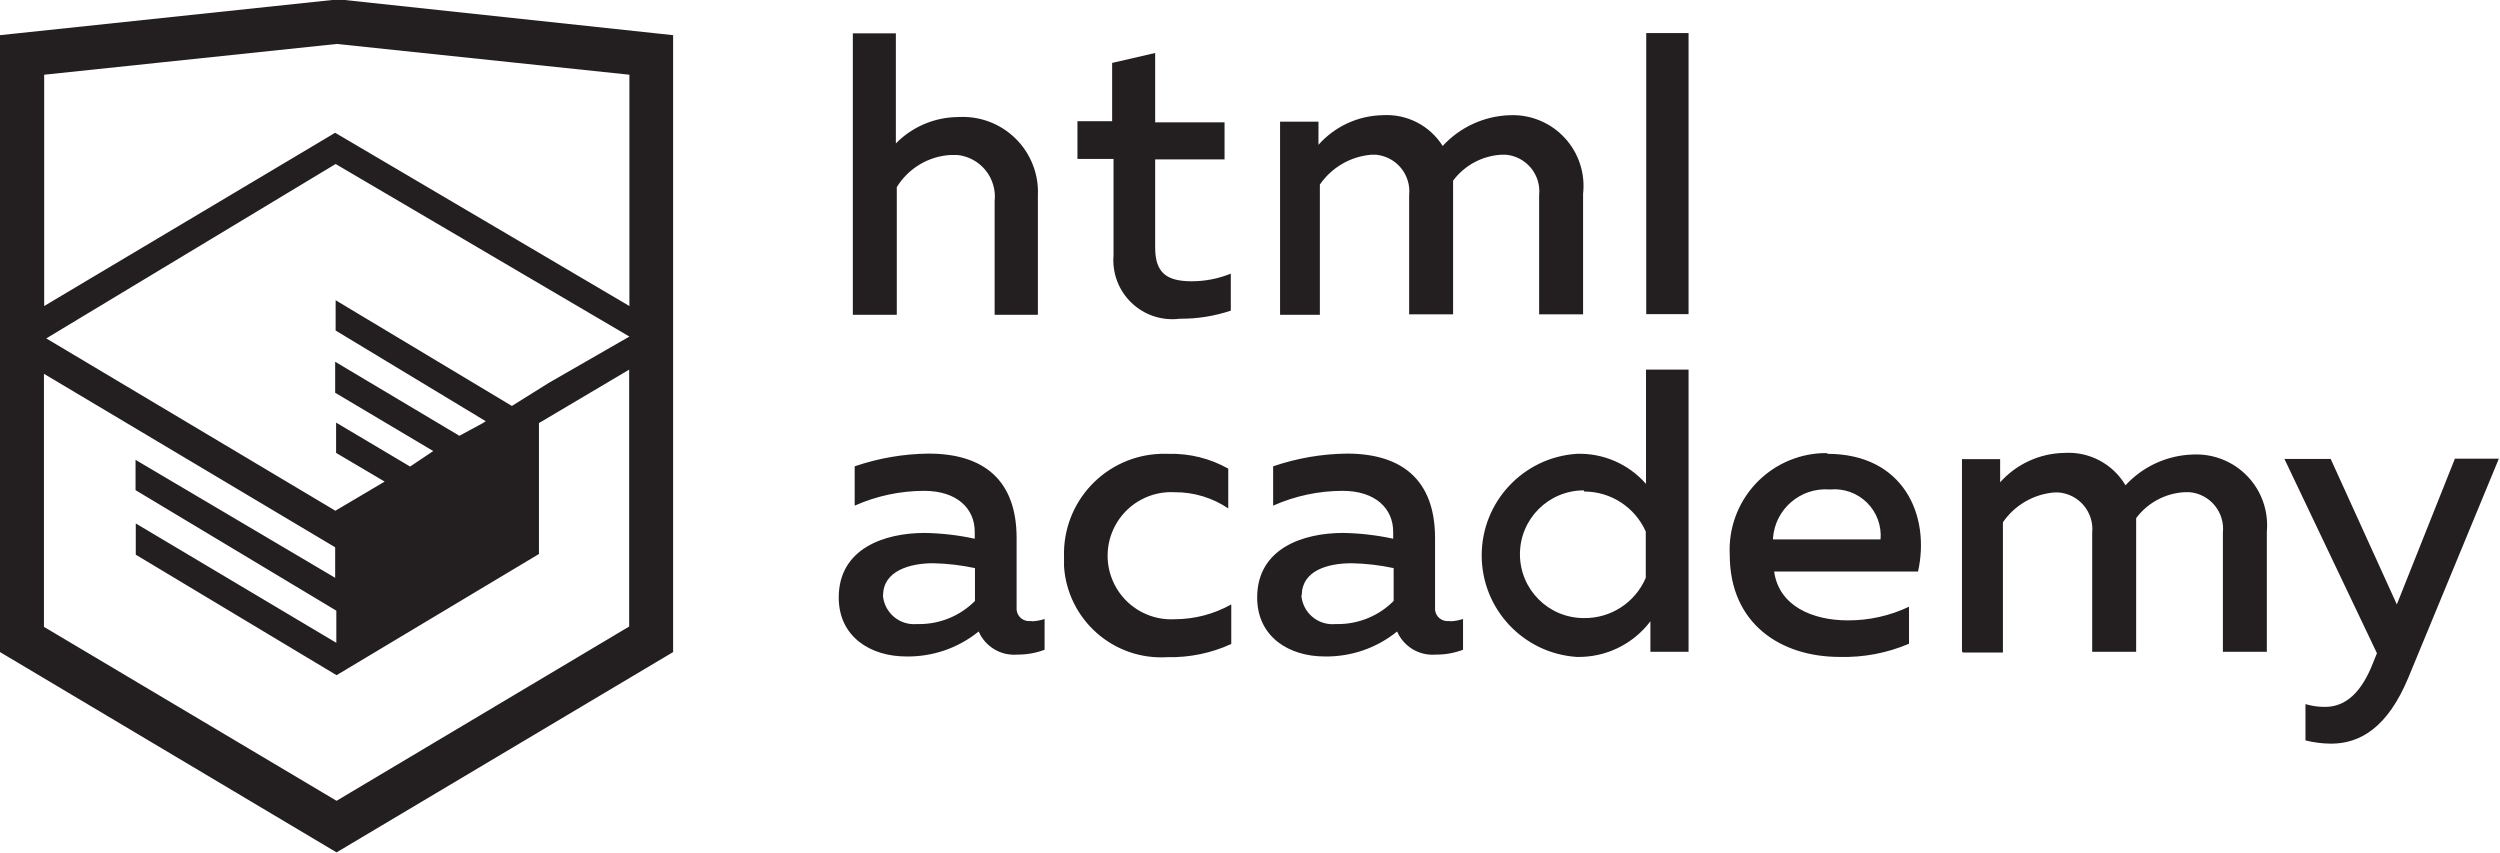
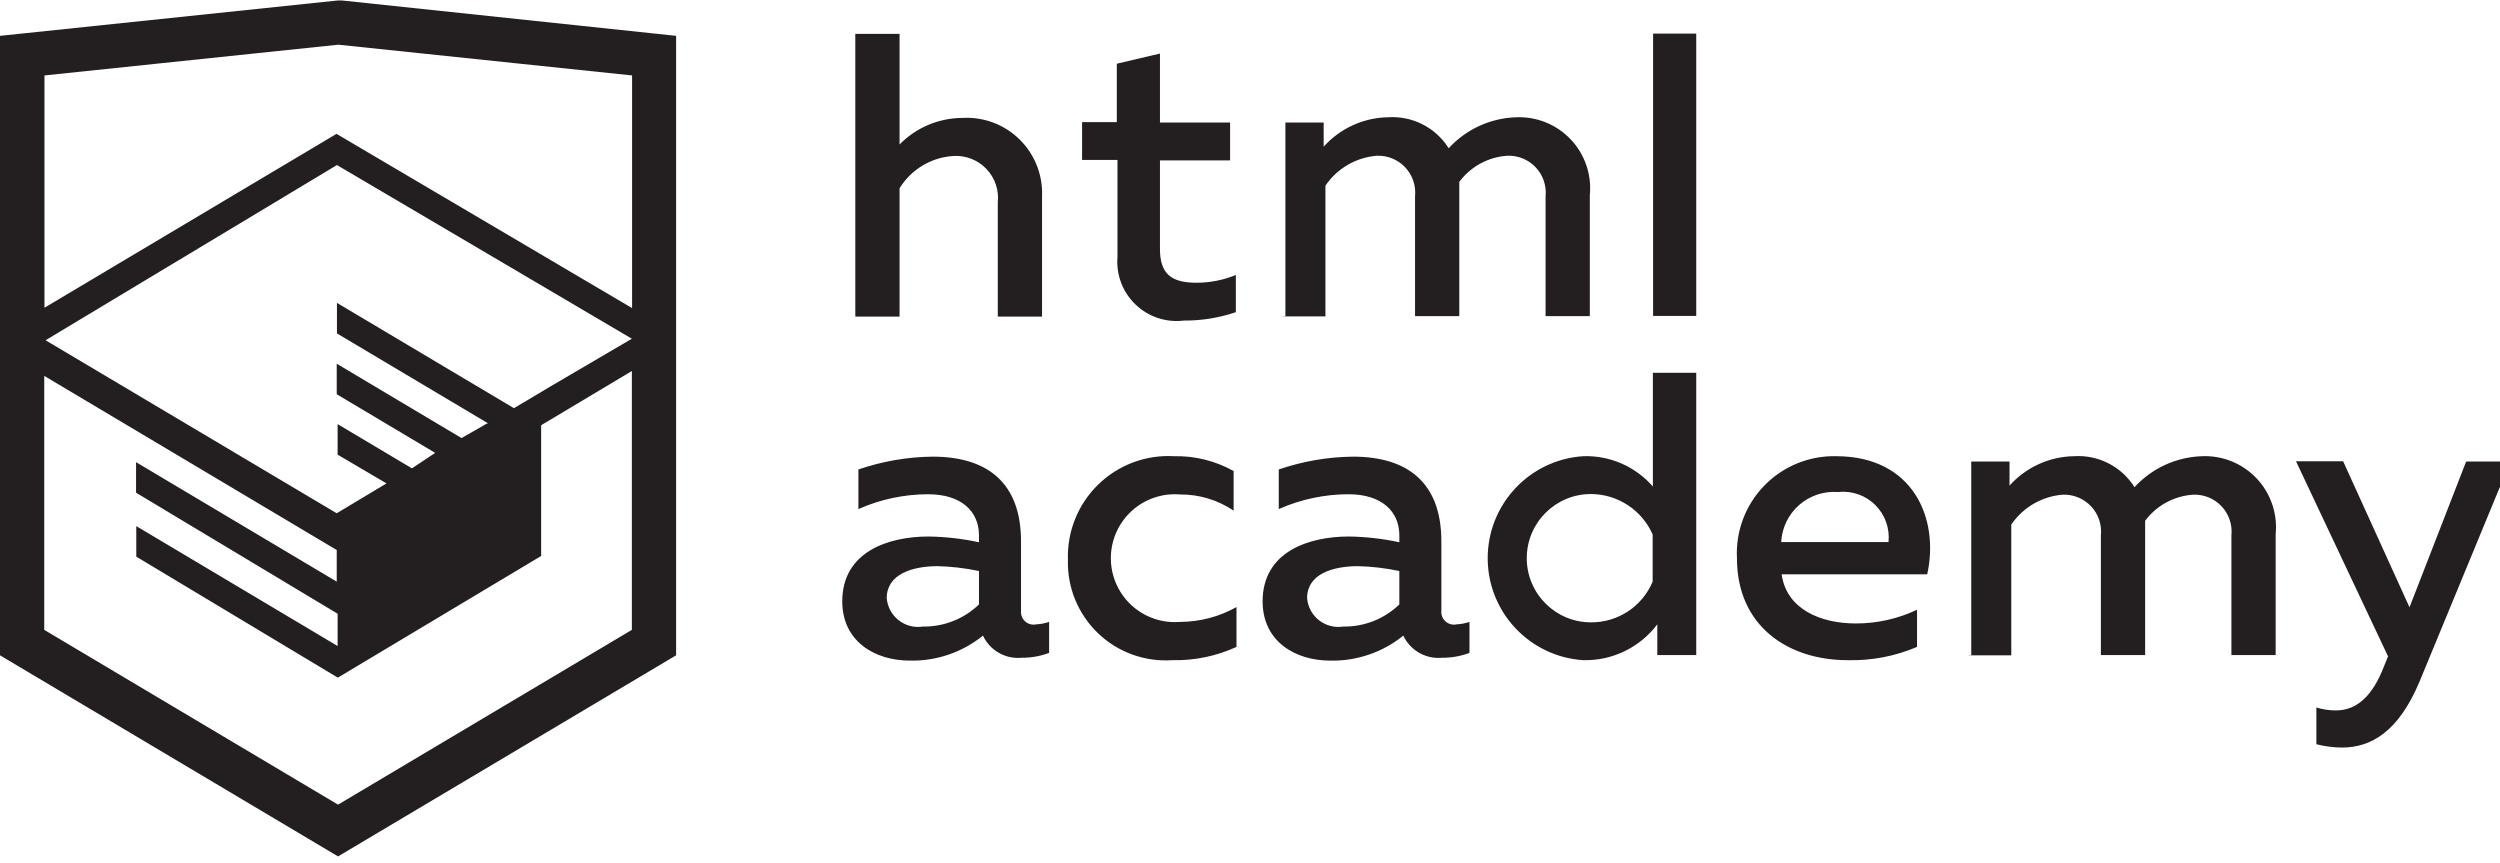
- <svg xmlns="http://www.w3.org/2000/svg" viewBox="0 0 108.08 36.85">
-   <path d="M44.61,26.88a2,2,0,0,0,.55-0.1v1.33a3.25,3.25,0,0,1-1.18.21,1.67,1.67,0,0,1-1.67-1,4.84,4.84,0,0,1-3.14,1.08c-1.51,0-2.91-.83-2.91-2.55,0-2.13,2-2.79,3.71-2.79a11.08,11.08,0,0,1,2.17.25v-0.3c0-1-.76-1.77-2.19-1.77a7.42,7.42,0,0,0-3,.64v-1.7a10.21,10.21,0,0,1,3.19-.55c2.36,0,3.81,1.12,3.81,3.65v3a0.54,0.54,0,0,0,.49.59h0.17Zm-6.44-1.13A1.35,1.35,0,0,0,39.63,27h0.11a3.39,3.39,0,0,0,2.41-1V24.58a9.72,9.72,0,0,0-1.81-.21c-1,0-2.16.33-2.16,1.38h0Zm12.36-6.11a5,5,0,0,1,2.57.64V22a4.08,4.08,0,0,0-2.3-.7,2.75,2.75,0,1,0,0,5.49,5,5,0,0,0,2.43-.64v1.71a6.27,6.27,0,0,1-2.76.57A4.21,4.21,0,0,1,46,24.51q0-.21,0-0.41a4.32,4.32,0,0,1,4.18-4.46h0.38Zm12.17,7.24a2,2,0,0,0,.55-0.1v1.33a3.25,3.25,0,0,1-1.18.21,1.67,1.67,0,0,1-1.67-1,4.84,4.84,0,0,1-3.14,1.08c-1.51,0-2.91-.83-2.91-2.55,0-2.13,2-2.79,3.71-2.79a11.08,11.08,0,0,1,2.17.25v-0.3c0-1-.76-1.77-2.19-1.77a7.42,7.42,0,0,0-3,.64v-1.7a10.21,10.21,0,0,1,3.19-.55c2.36,0,3.81,1.12,3.81,3.65v3a0.54,0.54,0,0,0,.49.59h0.17Zm-6.44-1.13A1.35,1.35,0,0,0,57.73,27h0.11a3.39,3.39,0,0,0,2.41-1V24.58a9.72,9.72,0,0,0-1.81-.21c-1.06,0-2.16.33-2.16,1.38h0ZM73,16V28.2H71.35V26.88a3.88,3.88,0,0,1-3.19,1.54,4.4,4.4,0,0,1,0-8.78,3.81,3.81,0,0,1,3,1.3V16H73Zm-4.53,5.22a2.76,2.76,0,1,0,0,5.52A2.86,2.86,0,0,0,71.15,25V23A2.91,2.91,0,0,0,68.49,21.27ZM79,19.64c3.31,0,4.46,2.68,3.92,5.09H76.7c0.21,1.5,1.67,2.11,3.19,2.11a6.11,6.11,0,0,0,2.64-.59v1.6a7.14,7.14,0,0,1-3,.57C77,28.42,74.78,27,74.78,24a4.18,4.18,0,0,1,4-4.39H79Zm0.09,1.54a2.28,2.28,0,0,0-2.44,2.1v0.06H81.3A2,2,0,0,0,79.13,21.18Zm5.73,7V19.87h1.65v1a3.81,3.81,0,0,1,2.78-1.27A2.86,2.86,0,0,1,91.89,21a4.12,4.12,0,0,1,2.91-1.33A3.06,3.06,0,0,1,98,23V28.2h-1.9V23.05a1.59,1.59,0,0,0-1.42-1.75H94.42a2.8,2.8,0,0,0-2.07,1.12V28.2h-1.9V23.05A1.59,1.59,0,0,0,89,21.31H88.8a3,3,0,0,0-2.21,1.29v5.63H84.86Zm21.31-8.33h1.9l-3.91,9.46c-0.9,2.17-2.09,2.86-3.35,2.86a4.76,4.76,0,0,1-1.1-.14V30.46a2.86,2.86,0,0,0,.85.12c0.9,0,1.58-.64,2.07-1.9l0.17-.42-4-8.4h2l2.86,6.29ZM38.73,1.46V6.22a3.81,3.81,0,0,1,2.7-1.14,3.25,3.25,0,0,1,3.44,3.4v5.15H43V8.72a1.81,1.81,0,0,0-1.61-2h-0.3a2.93,2.93,0,0,0-2.32,1.39v5.52h-1.9V1.46h1.9ZM49.94,2.31v3h3V6.91h-3v3.81c0,1.1.5,1.46,1.58,1.46a4.49,4.49,0,0,0,1.69-.33v1.6A6.8,6.8,0,0,1,51,13.8a2.55,2.55,0,0,1-2.86-2.74V6.89H46.58V5.26h1.5V2.74Zm5.4,11.31V5.28H57v1A3.81,3.81,0,0,1,59.77,5a2.86,2.86,0,0,1,2.6,1.33A4.12,4.12,0,0,1,65.28,5,3.06,3.06,0,0,1,68.44,8.4v5.21h-1.9V8.46a1.59,1.59,0,0,0-1.42-1.75H64.89a2.8,2.8,0,0,0-2.07,1.12v5.78h-1.9V8.46A1.59,1.59,0,0,0,59.5,6.71H59.27A3,3,0,0,0,57.06,8v5.63H55.34ZM71.17,1.45H73V13.6H71.17V1.45ZM14.71,0H14.55L0,1.54V28.21l14.55,8.66,14.55-8.66V1.54Zm12.5,27.1L14.55,34.64,1.9,27.12V16.18l12.59,7.5V25L5.86,19.9v1.31l8.68,5.21v1.39L5.87,22.65V24l8.68,5.21,8.75-5.24V18.31L27.2,16V27.12Zm0-12.53-3.48,2-1.6,1L14.51,13v1.31L21,18.23H21l-0.14.09-1,.54-5.37-3.2V17l4.24,2.52-1,.67-3.2-1.9v1.31l2.1,1.24L14.5,22.1,2,14.65,14.51,7.11Zm0-1.32L14.49,5.76,1.91,13.25v-10L14.56,1.92,27.21,3.25v10h0Z" transform="translate(0 -0.02)" fill="#231f20" />
+ <svg xmlns="http://www.w3.org/2000/svg" viewBox="0 0 113 39">
+   <path d="M46.84 28.22a2.07 2.07 0 00.58-.11v1.4a3.41 3.41 0 01-1.24.22 1.75 1.75 0 01-1.75-1 5.08 5.08 0 01-3.3 1.13c-1.59 0-3.06-.87-3.06-2.68 0-2.24 2.08-2.93 3.9-2.93a11.63 11.63 0 012.28.26v-.31c0-1.09-.8-1.86-2.3-1.86a7.79 7.79 0 00-3.15.67v-1.79a10.72 10.72 0 013.35-.58c2.48 0 4 1.18 4 3.83v3.14a.57.57 0 00.69.61zm-6.76-1.19a1.42 1.42 0 001.64 1.29 3.56 3.56 0 002.53-1v-1.51a10.21 10.21 0 00-1.9-.22c-1.1.01-2.27.35-2.27 1.45zM53.06 20.62a5.29 5.29 0 012.7.67v1.79a4.28 4.28 0 00-2.42-.73 2.89 2.89 0 100 5.76 5.26 5.26 0 002.55-.67v1.8a6.58 6.58 0 01-2.9.6 4.42 4.42 0 01-4.72-4.54 4.54 4.54 0 014.79-4.68zM65.84 28.22a2.07 2.07 0 00.58-.11v1.4a3.41 3.41 0 01-1.24.22 1.75 1.75 0 01-1.75-1 5.08 5.08 0 01-3.3 1.13c-1.59 0-3.06-.87-3.06-2.68 0-2.24 2.08-2.93 3.9-2.93a11.63 11.63 0 012.28.26v-.31c0-1.09-.8-1.86-2.3-1.86a7.79 7.79 0 00-3.15.67v-1.79a10.72 10.72 0 013.35-.58c2.48 0 4 1.18 4 3.83v3.14a.57.57 0 00.69.61zm-6.76-1.19a1.42 1.42 0 001.64 1.29 3.56 3.56 0 002.53-1v-1.51a10.21 10.21 0 00-1.9-.22c-1.11.01-2.27.35-2.27 1.45zM76.67 16.85v12.76h-1.76v-1.39a4.07 4.07 0 01-3.35 1.62 4.62 4.62 0 010-9.22 4 4 0 013.15 1.37v-5.14h2zm-4.76 5.48a2.9 2.9 0 000 5.8 3 3 0 002.79-1.84v-2.13a3.06 3.06 0 00-2.79-1.83zM82.99 20.62c3.48 0 4.68 2.81 4.12 5.34h-6.58c.22 1.57 1.75 2.22 3.35 2.22a6.41 6.41 0 002.77-.62v1.68a7.5 7.5 0 01-3.14.6c-2.68 0-5-1.53-5-4.61a4.39 4.39 0 014.48-4.61zm.09 1.62a2.39 2.39 0 00-2.57 2.26h4.85a2.06 2.06 0 00-2.28-2.26zM89.1 29.61v-8.75h1.73v1.09a4 4 0 012.92-1.33 3 3 0 012.73 1.4 4.33 4.33 0 013.06-1.4 3.21 3.21 0 013.32 3.52v5.47h-2V24.2a1.67 1.67 0 00-1.73-1.84 2.94 2.94 0 00-2.17 1.18V29.61h-2V24.2a1.67 1.67 0 00-1.73-1.84 3.11 3.11 0 00-2.32 1.35v5.91h-2zM111.47 20.86h2l-4.1 9.93c-.95 2.28-2.19 3-3.52 3a5 5 0 01-1.15-.15v-1.66a3 3 0 00.89.13c.95 0 1.66-.67 2.17-2l.18-.44-4.16-8.82h2.13l3 6.6zM40.66 1.53v5a4 4 0 012.83-1.2A3.41 3.41 0 0147.1 8.9v5.41h-2V9.15a1.9 1.9 0 00-2-2.1 3.08 3.08 0 00-2.44 1.46v5.8h-2V1.53h2zM52.43 2.42v3.12h3.17v1.71h-3.17v4c0 1.15.53 1.53 1.66 1.53a4.71 4.71 0 001.77-.35v1.68a7.14 7.14 0 01-2.35.38 2.68 2.68 0 01-3-2.88V7.23h-1.6V5.52h1.57V2.88zM58.1 14.29V5.54h1.73v1.09a4 4 0 012.92-1.33 3 3 0 012.73 1.4 4.33 4.33 0 013.06-1.4 3.21 3.21 0 013.32 3.52v5.47h-2V8.88a1.67 1.67 0 00-1.73-1.84 2.94 2.94 0 00-2.17 1.18V14.29h-2V8.88a1.67 1.67 0 00-1.73-1.84 3.11 3.11 0 00-2.32 1.35v5.91h-2zM74.72 1.52h1.95v12.76h-1.95zM15.44.02h-.16L0 1.62v28l15.28 9.09 15.28-9.09v-28zm13.12 28.45l-13.28 7.9L2 28.47V16.99l13.22 7.87v1.43l-9.07-5.4v1.38l9.11 5.47v1.46l-9.1-5.42v1.38l9.11 5.47 9.19-5.5V19.22l4.1-2.45v11.67zm0-13.16l-3.65 2.14-1.68 1-8-4.76v1.38l6.84 4.07h-.06l-.15.09-1 .57-5.64-3.36v1.38l4.45 2.65-1.05.7-3.36-2v1.38l2.21 1.3-2.25 1.35-13.16-7.82 13.17-7.92zm0-1.39L15.21 6.05l-13.2 7.86V3.41l13.28-1.39 13.28 1.39v10.51z" fill="#231f20" />
</svg>
